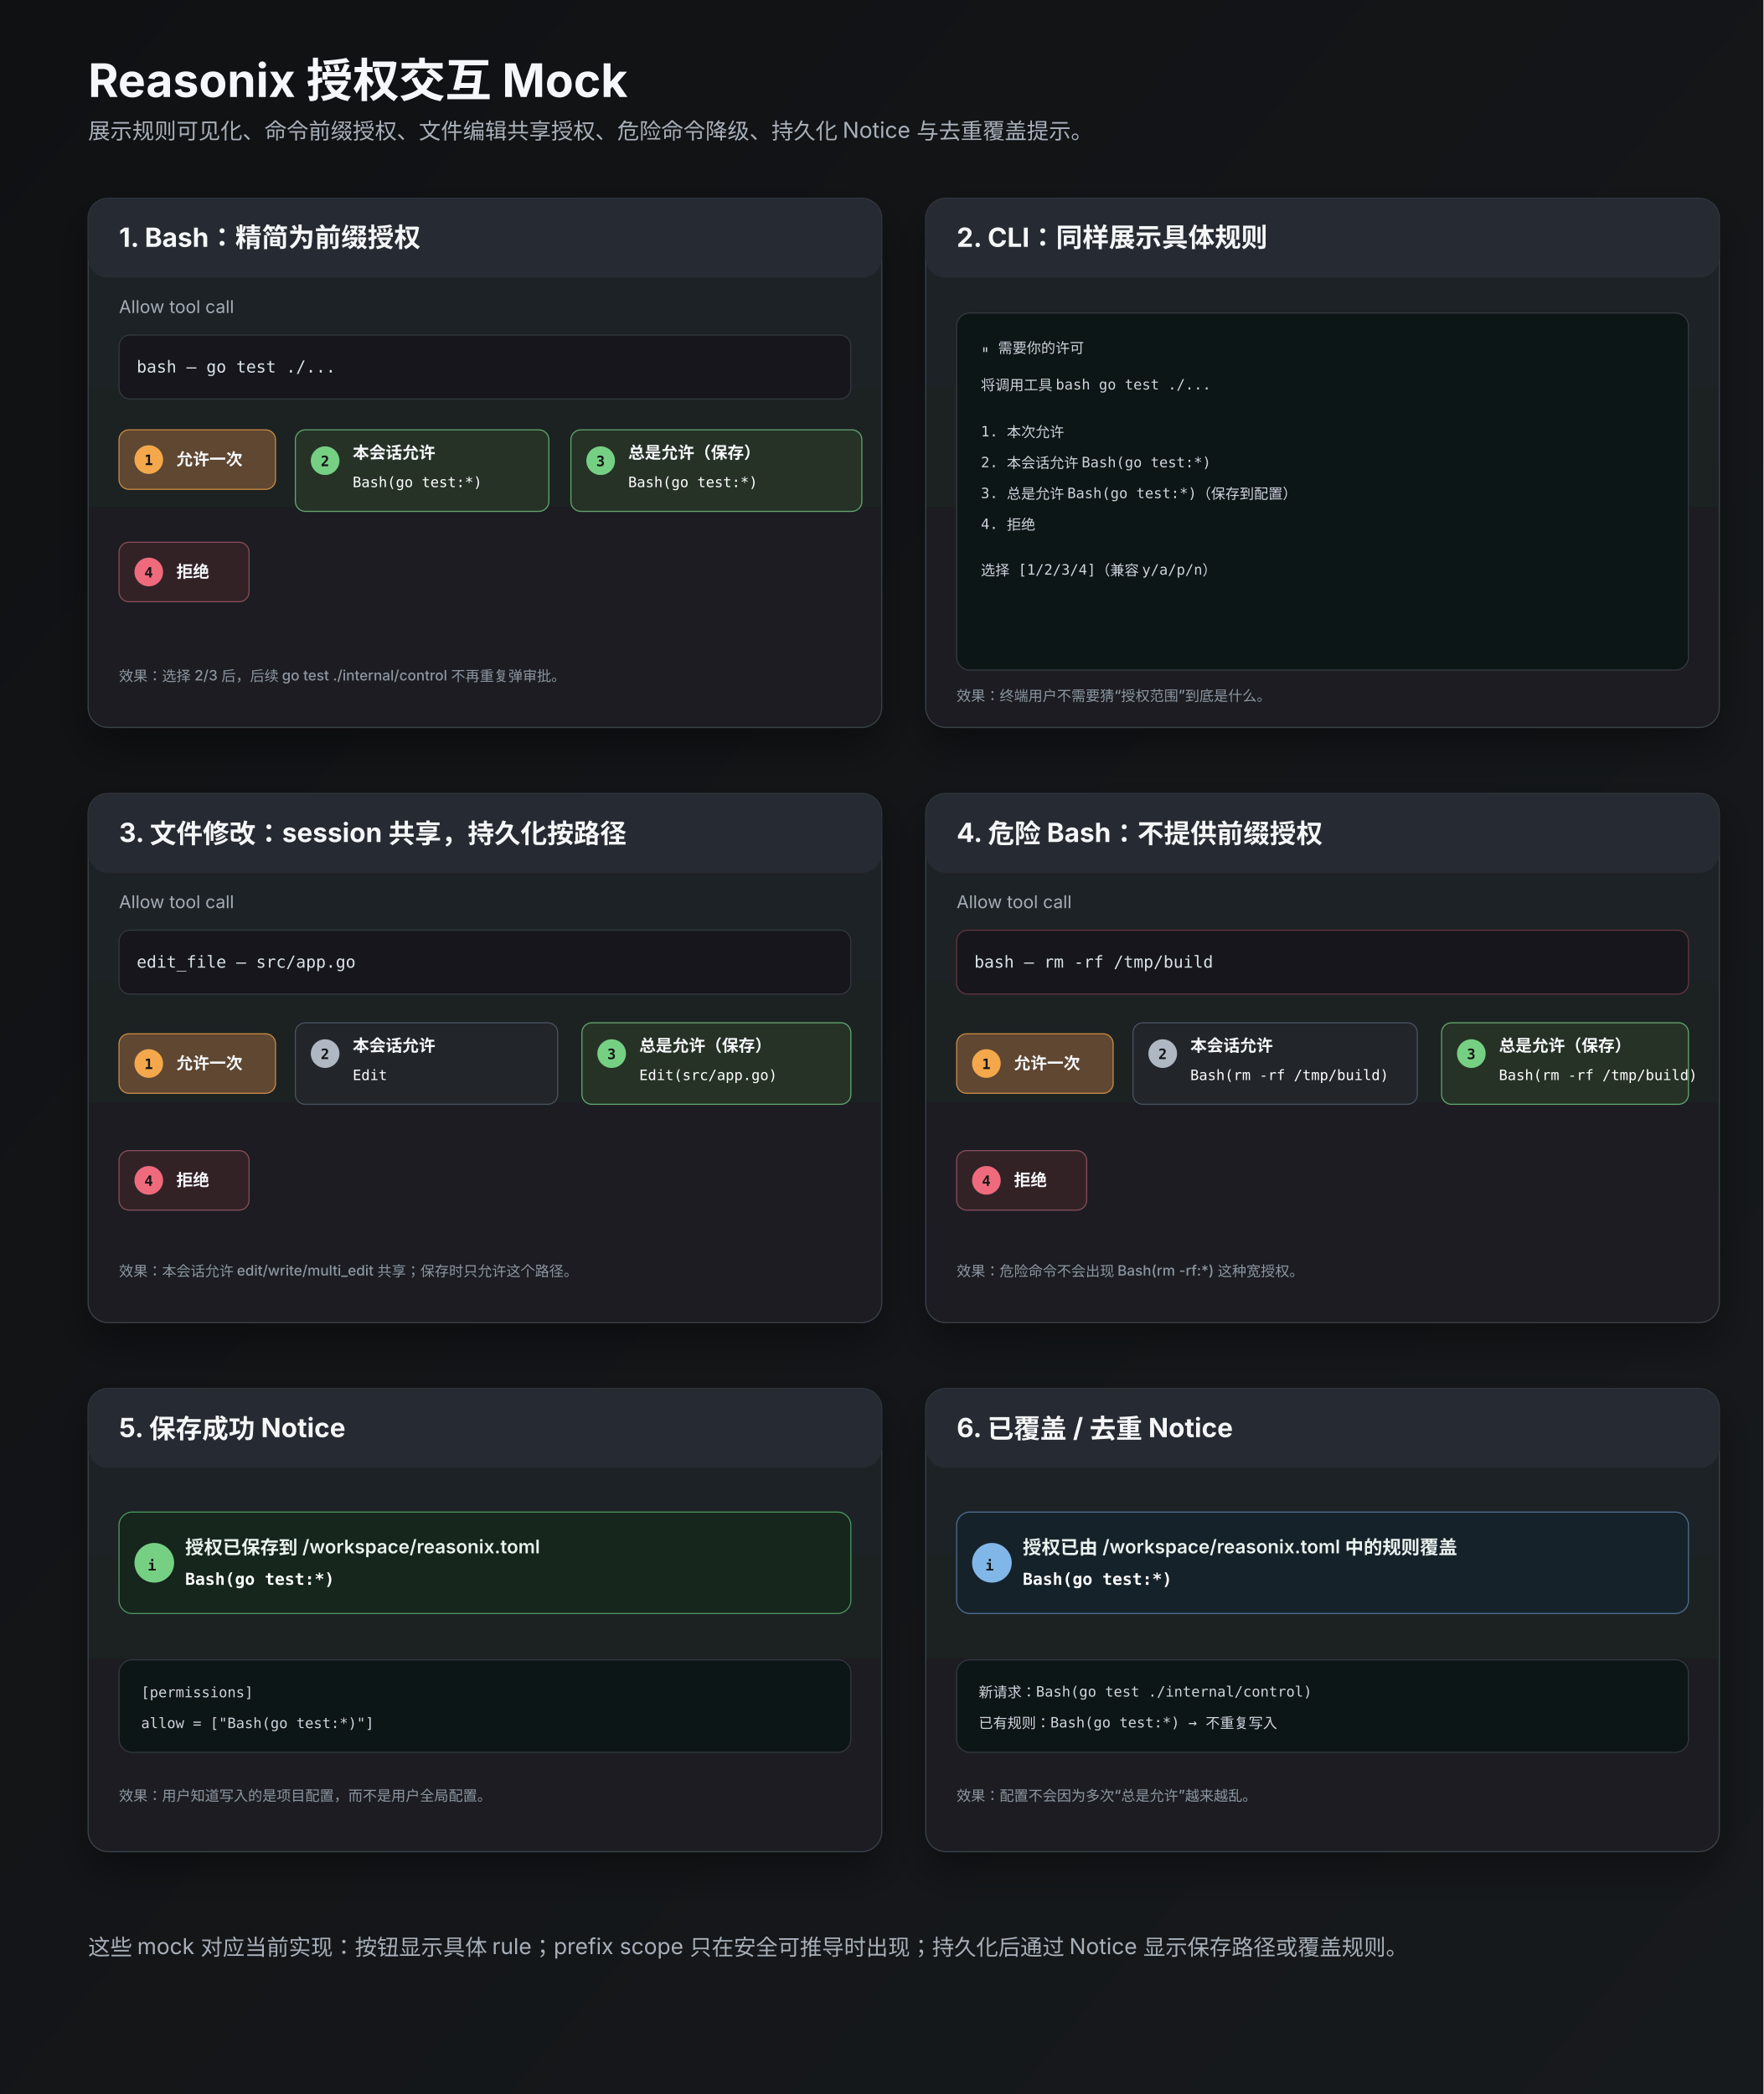
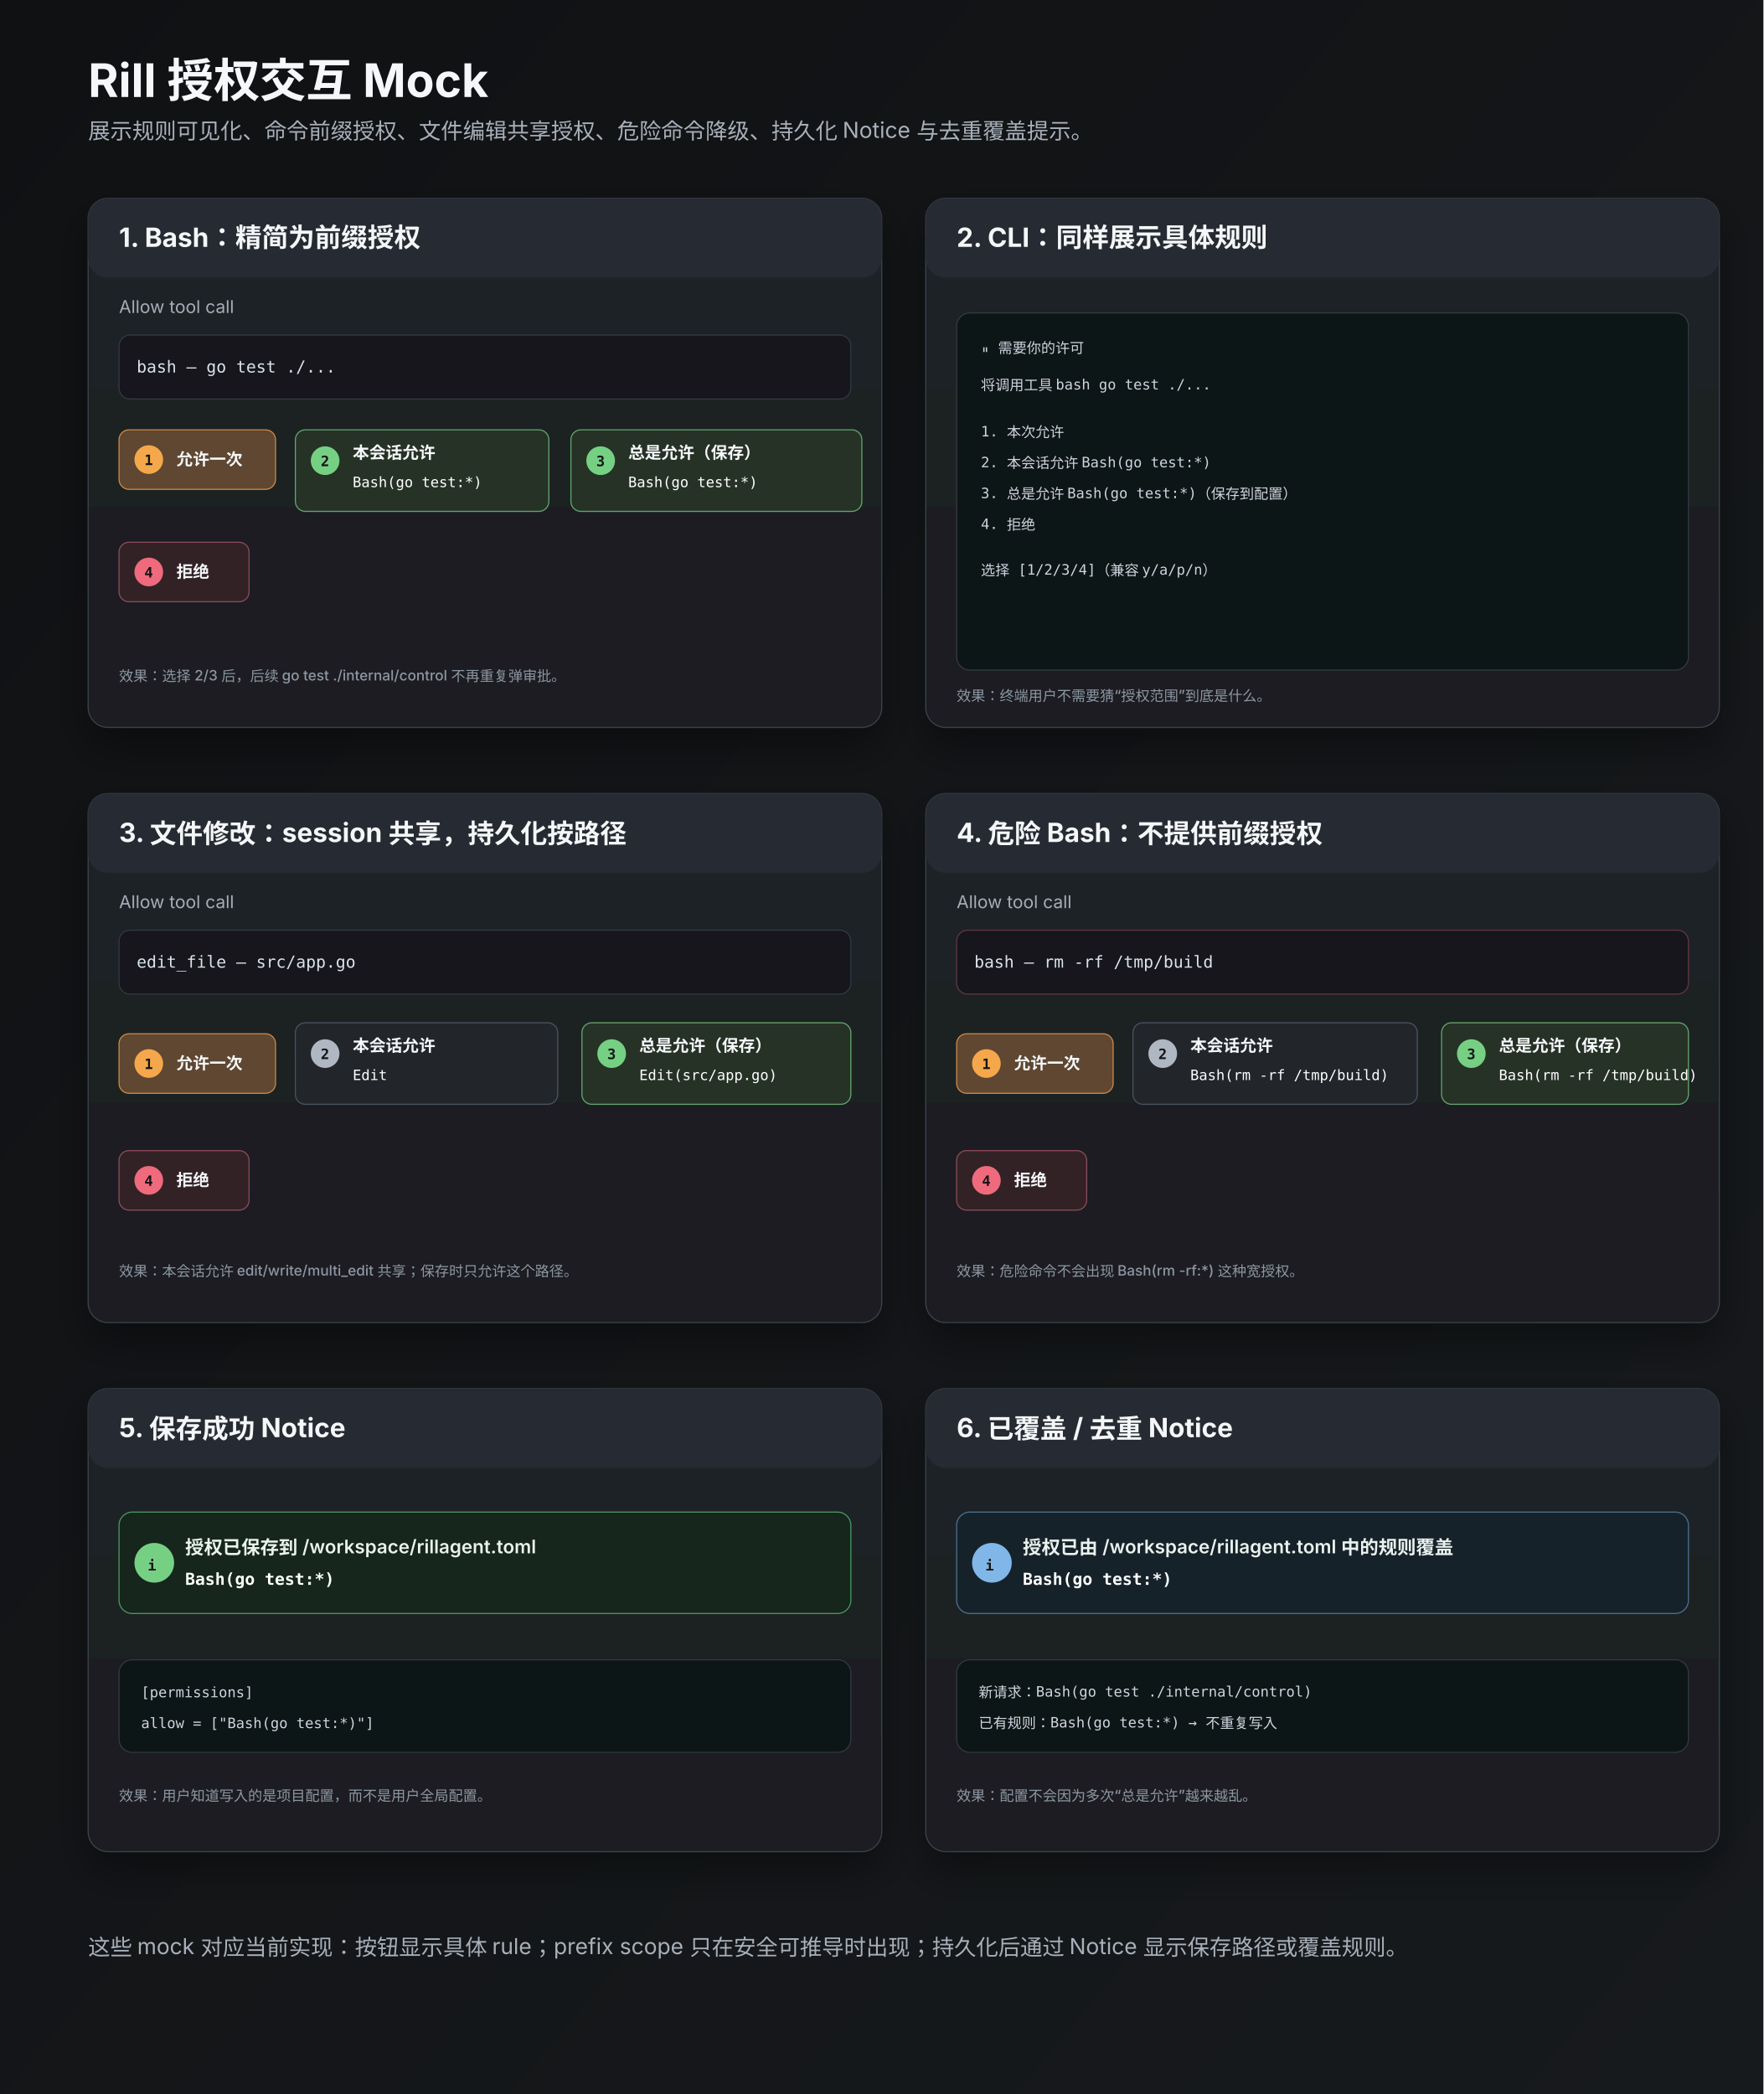
<svg xmlns="http://www.w3.org/2000/svg" width="1600" height="1900" viewBox="0 0 1600 1900" role="img" aria-labelledby="title desc">
  <defs>
    <linearGradient id="bg" x1="0" y1="0" x2="1" y2="1">
      <stop offset="0" stop-color="#101113" />
      <stop offset="1" stop-color="#171a1d" />
    </linearGradient>
    <linearGradient id="card" x1="0" y1="0" x2="0" y2="1">
      <stop offset="0" stop-color="#202327" />
      <stop offset="1" stop-color="#1a1d20" />
    </linearGradient>
    <filter id="shadow" x="-20%" y="-20%" width="140%" height="140%">
      <feDropShadow dx="0" dy="18" stdDeviation="18" flood-color="#000000" flood-opacity="0.36" />
    </filter>
    <style>
      .page-title{font:700 42px Inter,Arial,sans-serif;fill:#f5f7fa}
      .page-sub{font:400 20px Inter,Arial,sans-serif;fill:#a8b0ba}
      .section-title{font:700 24px Inter,Arial,sans-serif;fill:#f4f6f8}
      .muted{font:400 16px Inter,Arial,sans-serif;fill:#a5adb7}
      .tiny{font:500 13px Inter,Arial,sans-serif;fill:#8d96a2}
      .mono{font:500 15px "SFMono-Regular",Menlo,Consolas,monospace;fill:#dbe3ea}
      .mono-small{font:500 13px "SFMono-Regular",Menlo,Consolas,monospace;fill:#cdd6df}
      .label{font:600 15px Inter,Arial,sans-serif;fill:#f0f3f5}
      .btn-text{font:600 15px Inter,Arial,sans-serif;fill:#f6f8fa}
      .btn-rule{font:500 13px "SFMono-Regular",Menlo,Consolas,monospace;fill:#ffffff}
      .key{font:800 13px "SFMono-Regular",Menlo,Consolas,monospace;fill:#141516}
      .notice{font:600 17px Inter,Arial,sans-serif;fill:#eaf2ee}
      .notice-rule{font:600 15px "SFMono-Regular",Menlo,Consolas,monospace;fill:#ffffff}
    </style>
  </defs>
  <rect width="1600" height="1900" fill="url(#bg)" />
-   <text x="80" y="88" class="page-title">Reasonix 授权交互 Mock</text>
+   <text x="80" y="88" class="page-title">Rill 授权交互 Mock</text>
  <text x="80" y="126" class="page-sub">展示规则可见化、命令前缀授权、文件编辑共享授权、危险命令降级、持久化 Notice 与去重覆盖提示。</text>
  <g transform="translate(80 180)" filter="url(#shadow)">
    <rect width="720" height="480" rx="18" fill="url(#card)" stroke="#3b424b" />
    <rect x="0" y="0" width="720" height="72" rx="18" fill="#252a30" />
    <text x="28" y="44" class="section-title">1. Bash：精简为前缀授权</text>
    <text x="28" y="104" class="muted">Allow tool call</text>
    <rect x="28" y="124" width="664" height="58" rx="10" fill="#15181b" stroke="#333942" />
    <text x="44" y="158" class="mono">bash — go test ./...</text>
    <g transform="translate(28 210)">
      <rect width="142" height="54" rx="9" fill="#5f4630" stroke="#ca8b45" />
      <circle cx="27" cy="27" r="13" fill="#f4a84b" />
      <text x="23" y="32" class="key">1</text>
      <text x="52" y="32" class="btn-text">允许一次</text>
    </g>
    <g transform="translate(188 210)">
      <rect width="230" height="74" rx="9" fill="#263328" stroke="#62a66e" />
      <circle cx="27" cy="28" r="13" fill="#76d083" />
      <text x="23" y="33" class="key">2</text>
      <text x="52" y="26" class="btn-text">本会话允许</text>
      <text x="52" y="52" class="btn-rule">Bash(go test:*)</text>
    </g>
    <g transform="translate(438 210)">
      <rect width="264" height="74" rx="9" fill="#263328" stroke="#62a66e" />
      <circle cx="27" cy="28" r="13" fill="#76d083" />
      <text x="23" y="33" class="key">3</text>
      <text x="52" y="26" class="btn-text">总是允许（保存）</text>
      <text x="52" y="52" class="btn-rule">Bash(go test:*)</text>
    </g>
    <g transform="translate(28 312)">
      <rect width="118" height="54" rx="9" fill="#302328" stroke="#8a4c58" />
      <circle cx="27" cy="27" r="13" fill="#ef6b7c" />
      <text x="23" y="32" class="key">4</text>
      <text x="52" y="32" class="btn-text">拒绝</text>
    </g>
    <text x="28" y="438" class="tiny">效果：选择 2/3 后，后续 go test ./internal/control 不再重复弹审批。</text>
  </g>
  <g transform="translate(840 180)" filter="url(#shadow)">
    <rect width="720" height="480" rx="18" fill="url(#card)" stroke="#3b424b" />
    <rect x="0" y="0" width="720" height="72" rx="18" fill="#252a30" />
    <text x="28" y="44" class="section-title">2. CLI：同样展示具体规则</text>
    <rect x="28" y="104" width="664" height="324" rx="12" fill="#0f1215" stroke="#343a42" />
    <text x="50" y="140" class="mono-small">⏸ 需要你的许可</text>
    <text x="50" y="174" class="mono-small">将调用工具 bash go test ./...</text>
    <text x="50" y="216" class="mono-small">1. 本次允许</text>
    <text x="50" y="244" class="mono-small">2. 本会话允许 Bash(go test:*)</text>
    <text x="50" y="272" class="mono-small">3. 总是允许 Bash(go test:*)（保存到配置）</text>
    <text x="50" y="300" class="mono-small">4. 拒绝</text>
    <text x="50" y="342" class="mono-small">选择 [1/2/3/4]（兼容 y/a/p/n）</text>
    <text x="28" y="456" class="tiny">效果：终端用户不需要猜“授权范围”到底是什么。</text>
  </g>
  <g transform="translate(80 720)" filter="url(#shadow)">
    <rect width="720" height="480" rx="18" fill="url(#card)" stroke="#3b424b" />
    <rect x="0" y="0" width="720" height="72" rx="18" fill="#252a30" />
    <text x="28" y="44" class="section-title">3. 文件修改：session 共享，持久化按路径</text>
    <text x="28" y="104" class="muted">Allow tool call</text>
    <rect x="28" y="124" width="664" height="58" rx="10" fill="#15181b" stroke="#333942" />
    <text x="44" y="158" class="mono">edit_file — src/app.go</text>
    <g transform="translate(28 218)">
      <rect width="142" height="54" rx="9" fill="#5f4630" stroke="#ca8b45" />
      <circle cx="27" cy="27" r="13" fill="#f4a84b" />
      <text x="23" y="32" class="key">1</text>
      <text x="52" y="32" class="btn-text">允许一次</text>
    </g>
    <g transform="translate(188 208)">
      <rect width="238" height="74" rx="9" fill="#20252b" stroke="#4a5360" />
      <circle cx="27" cy="28" r="13" fill="#aeb7c2" />
      <text x="23" y="33" class="key">2</text>
      <text x="52" y="26" class="btn-text">本会话允许</text>
      <text x="52" y="52" class="btn-rule">Edit</text>
    </g>
    <g transform="translate(448 208)">
      <rect width="244" height="74" rx="9" fill="#263328" stroke="#62a66e" />
      <circle cx="27" cy="28" r="13" fill="#76d083" />
      <text x="23" y="33" class="key">3</text>
      <text x="52" y="26" class="btn-text">总是允许（保存）</text>
      <text x="52" y="52" class="btn-rule">Edit(src/app.go)</text>
    </g>
    <g transform="translate(28 324)">
      <rect width="118" height="54" rx="9" fill="#302328" stroke="#8a4c58" />
      <circle cx="27" cy="27" r="13" fill="#ef6b7c" />
      <text x="23" y="32" class="key">4</text>
      <text x="52" y="32" class="btn-text">拒绝</text>
    </g>
    <text x="28" y="438" class="tiny">效果：本会话允许 edit/write/multi_edit 共享；保存时只允许这个路径。</text>
  </g>
  <g transform="translate(840 720)" filter="url(#shadow)">
    <rect width="720" height="480" rx="18" fill="url(#card)" stroke="#3b424b" />
    <rect x="0" y="0" width="720" height="72" rx="18" fill="#252a30" />
    <text x="28" y="44" class="section-title">4. 危险 Bash：不提供前缀授权</text>
    <text x="28" y="104" class="muted">Allow tool call</text>
    <rect x="28" y="124" width="664" height="58" rx="10" fill="#15181b" stroke="#63363f" />
    <text x="44" y="158" class="mono">bash — rm -rf /tmp/build</text>
    <g transform="translate(28 218)">
      <rect width="142" height="54" rx="9" fill="#5f4630" stroke="#ca8b45" />
      <circle cx="27" cy="27" r="13" fill="#f4a84b" />
      <text x="23" y="32" class="key">1</text>
      <text x="52" y="32" class="btn-text">允许一次</text>
    </g>
    <g transform="translate(188 208)">
      <rect width="258" height="74" rx="9" fill="#20252b" stroke="#4a5360" />
      <circle cx="27" cy="28" r="13" fill="#aeb7c2" />
      <text x="23" y="33" class="key">2</text>
      <text x="52" y="26" class="btn-text">本会话允许</text>
      <text x="52" y="52" class="btn-rule">Bash(rm -rf /tmp/build)</text>
    </g>
    <g transform="translate(468 208)">
      <rect width="224" height="74" rx="9" fill="#263328" stroke="#62a66e" />
      <circle cx="27" cy="28" r="13" fill="#76d083" />
      <text x="23" y="33" class="key">3</text>
      <text x="52" y="26" class="btn-text">总是允许（保存）</text>
      <text x="52" y="52" class="btn-rule">Bash(rm -rf /tmp/build)</text>
    </g>
    <g transform="translate(28 324)">
      <rect width="118" height="54" rx="9" fill="#302328" stroke="#8a4c58" />
      <circle cx="27" cy="27" r="13" fill="#ef6b7c" />
      <text x="23" y="32" class="key">4</text>
      <text x="52" y="32" class="btn-text">拒绝</text>
    </g>
    <text x="28" y="438" class="tiny">效果：危险命令不会出现 Bash(rm -rf:*) 这种宽授权。</text>
  </g>
  <g transform="translate(80 1260)" filter="url(#shadow)">
    <rect width="720" height="420" rx="18" fill="url(#card)" stroke="#3b424b" />
    <rect x="0" y="0" width="720" height="72" rx="18" fill="#252a30" />
    <text x="28" y="44" class="section-title">5. 保存成功 Notice</text>
    <rect x="28" y="112" width="664" height="92" rx="12" fill="#15251b" stroke="#4a9860" />
    <circle cx="60" cy="158" r="18" fill="#76d083" />
    <text x="54" y="165" class="key">i</text>
-     <text x="88" y="150" class="notice">授权已保存到 /workspace/reasonix.toml</text>
+     <text x="88" y="150" class="notice">授权已保存到 /workspace/rillagent.toml</text>
    <text x="88" y="178" class="notice-rule">Bash(go test:*)</text>
    <rect x="28" y="246" width="664" height="84" rx="12" fill="#101316" stroke="#333942" />
    <text x="48" y="280" class="mono-small">[permissions]</text>
    <text x="48" y="308" class="mono-small">allow = ["Bash(go test:*)"]</text>
    <text x="28" y="374" class="tiny">效果：用户知道写入的是项目配置，而不是用户全局配置。</text>
  </g>
  <g transform="translate(840 1260)" filter="url(#shadow)">
    <rect width="720" height="420" rx="18" fill="url(#card)" stroke="#3b424b" />
    <rect x="0" y="0" width="720" height="72" rx="18" fill="#252a30" />
    <text x="28" y="44" class="section-title">6. 已覆盖 / 去重 Notice</text>
    <rect x="28" y="112" width="664" height="92" rx="12" fill="#17212a" stroke="#4b708f" />
    <circle cx="60" cy="158" r="18" fill="#80b7e8" />
    <text x="54" y="165" class="key">i</text>
-     <text x="88" y="150" class="notice">授权已由 /workspace/reasonix.toml 中的规则覆盖</text>
+     <text x="88" y="150" class="notice">授权已由 /workspace/rillagent.toml 中的规则覆盖</text>
    <text x="88" y="178" class="notice-rule">Bash(go test:*)</text>
    <rect x="28" y="246" width="664" height="84" rx="12" fill="#101316" stroke="#333942" />
    <text x="48" y="280" class="mono-small">新请求：Bash(go test ./internal/control)</text>
    <text x="48" y="308" class="mono-small">已有规则：Bash(go test:*)  → 不重复写入</text>
    <text x="28" y="374" class="tiny">效果：配置不会因为多次“总是允许”越来越乱。</text>
  </g>
  <text x="80" y="1774" class="page-sub">这些 mock 对应当前实现：按钮显示具体 rule；prefix scope 只在安全可推导时出现；持久化后通过 Notice 显示保存路径或覆盖规则。</text>
</svg>
